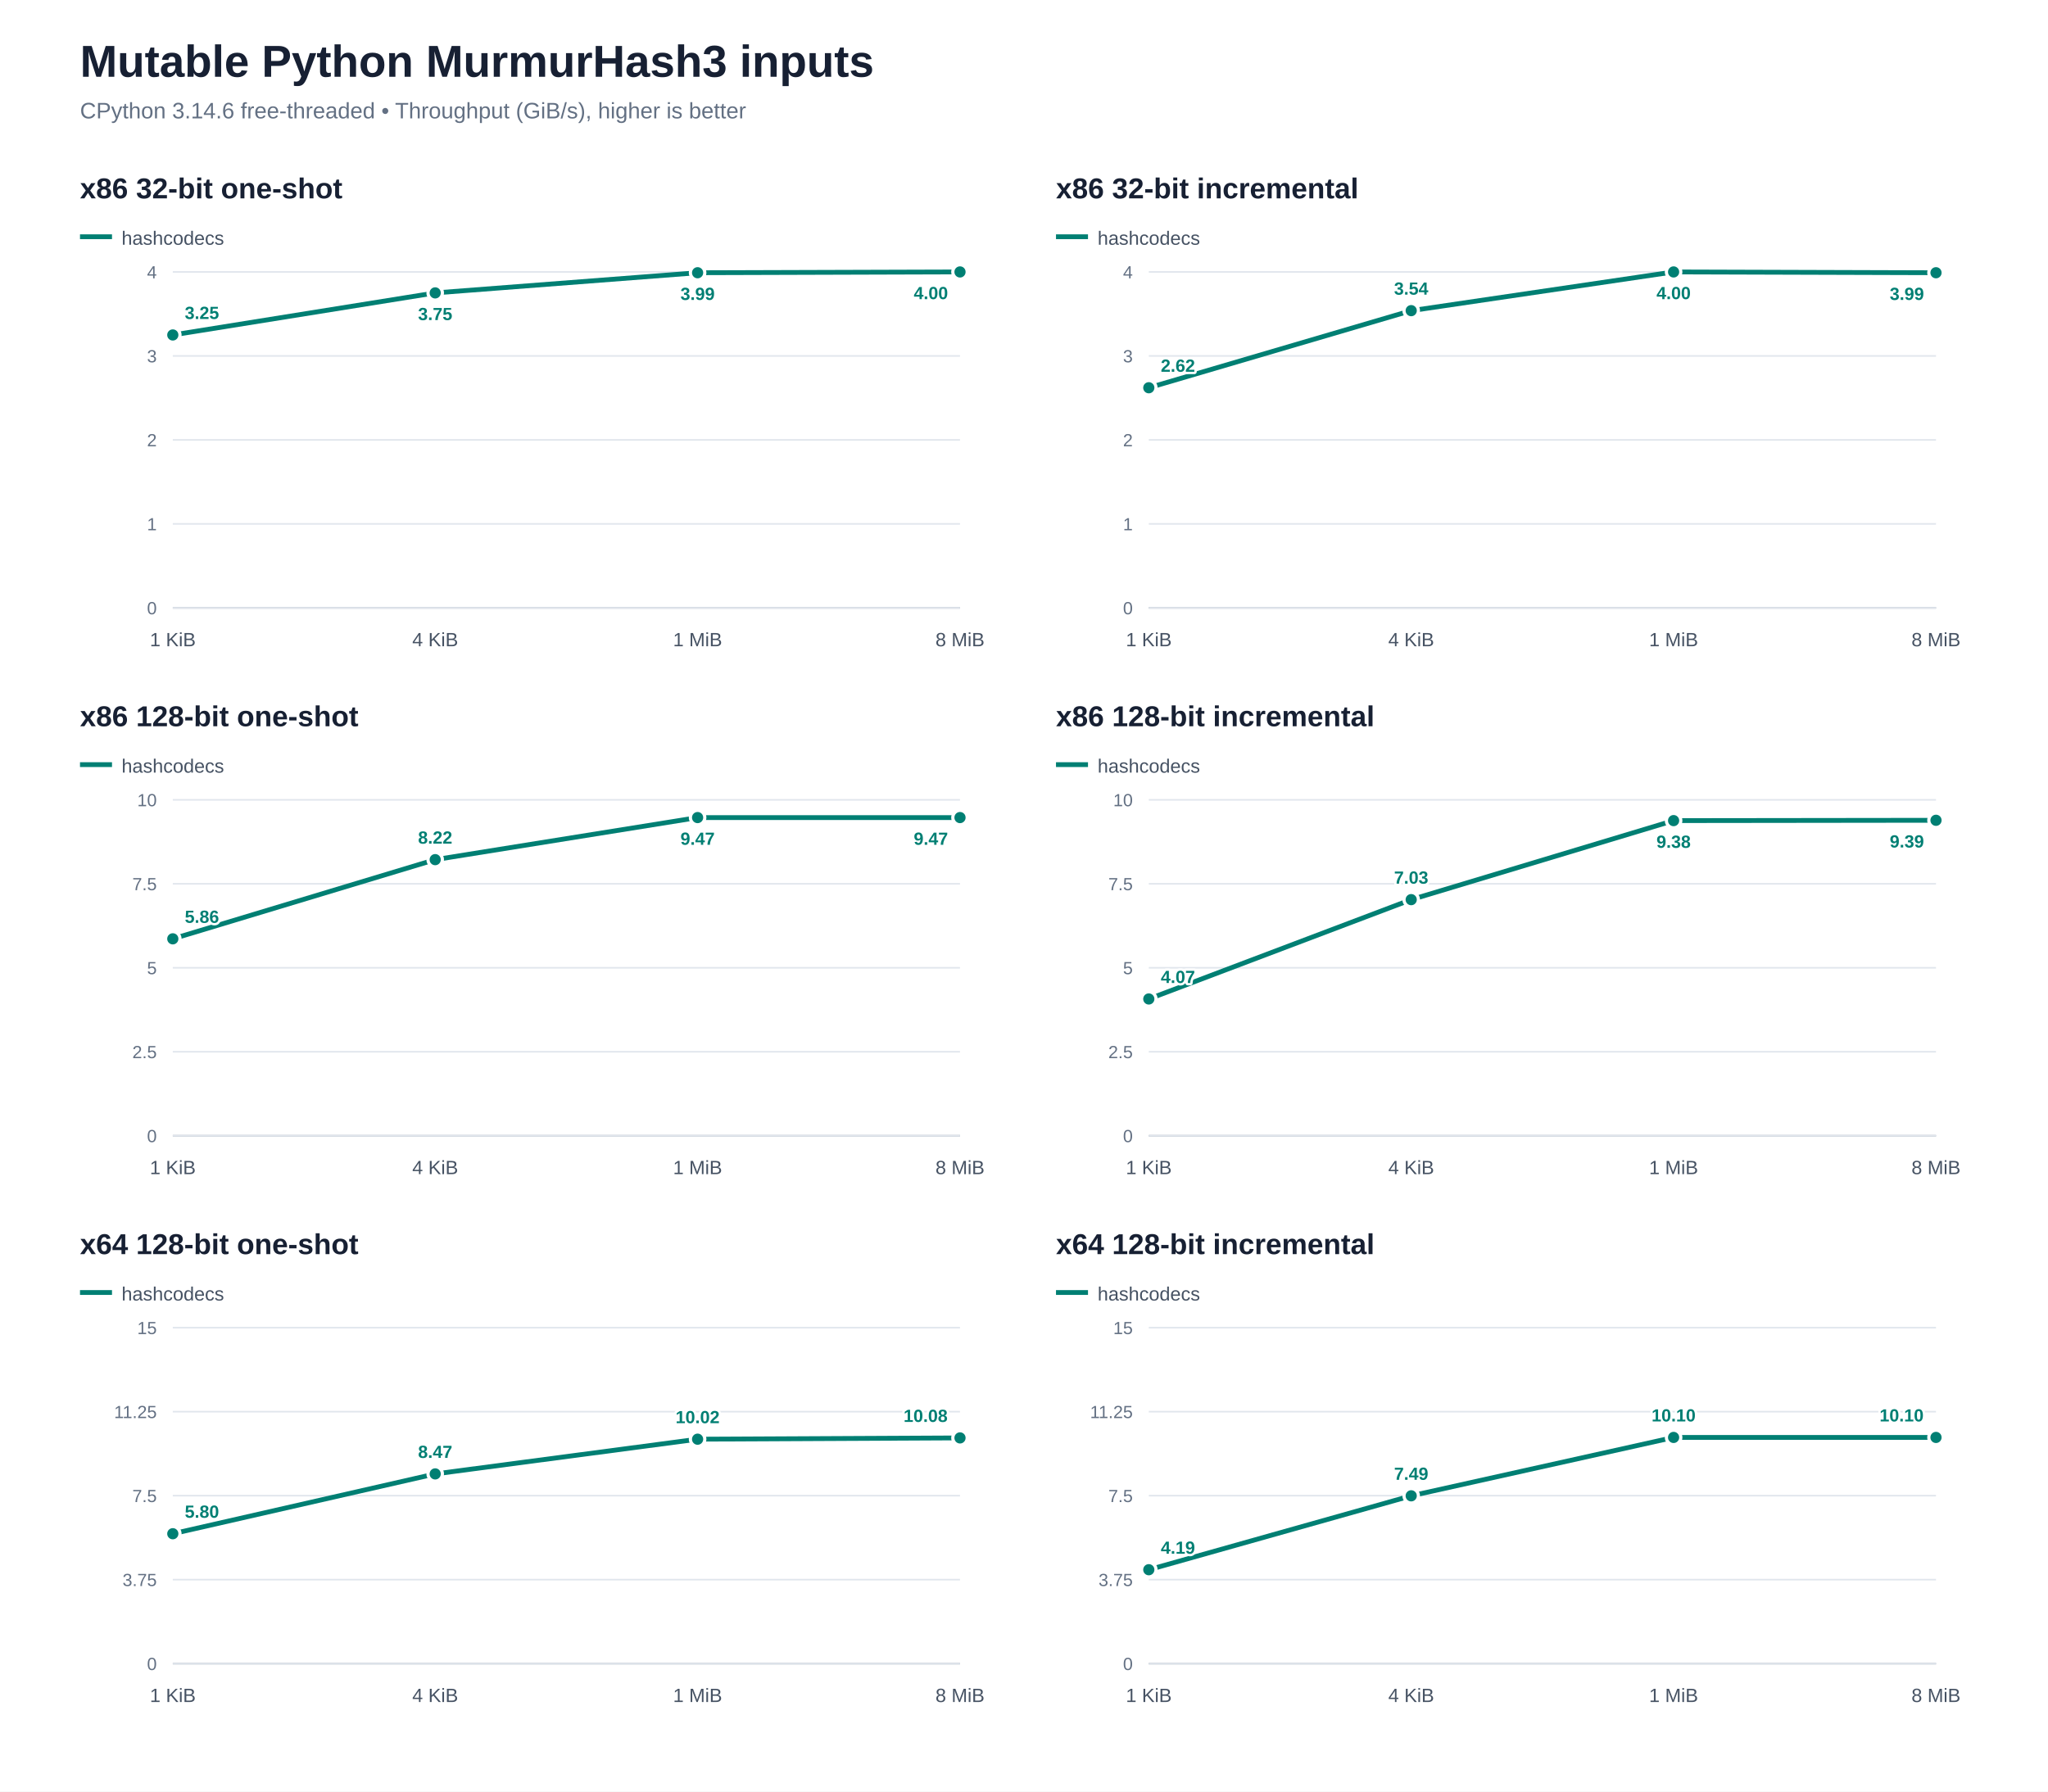
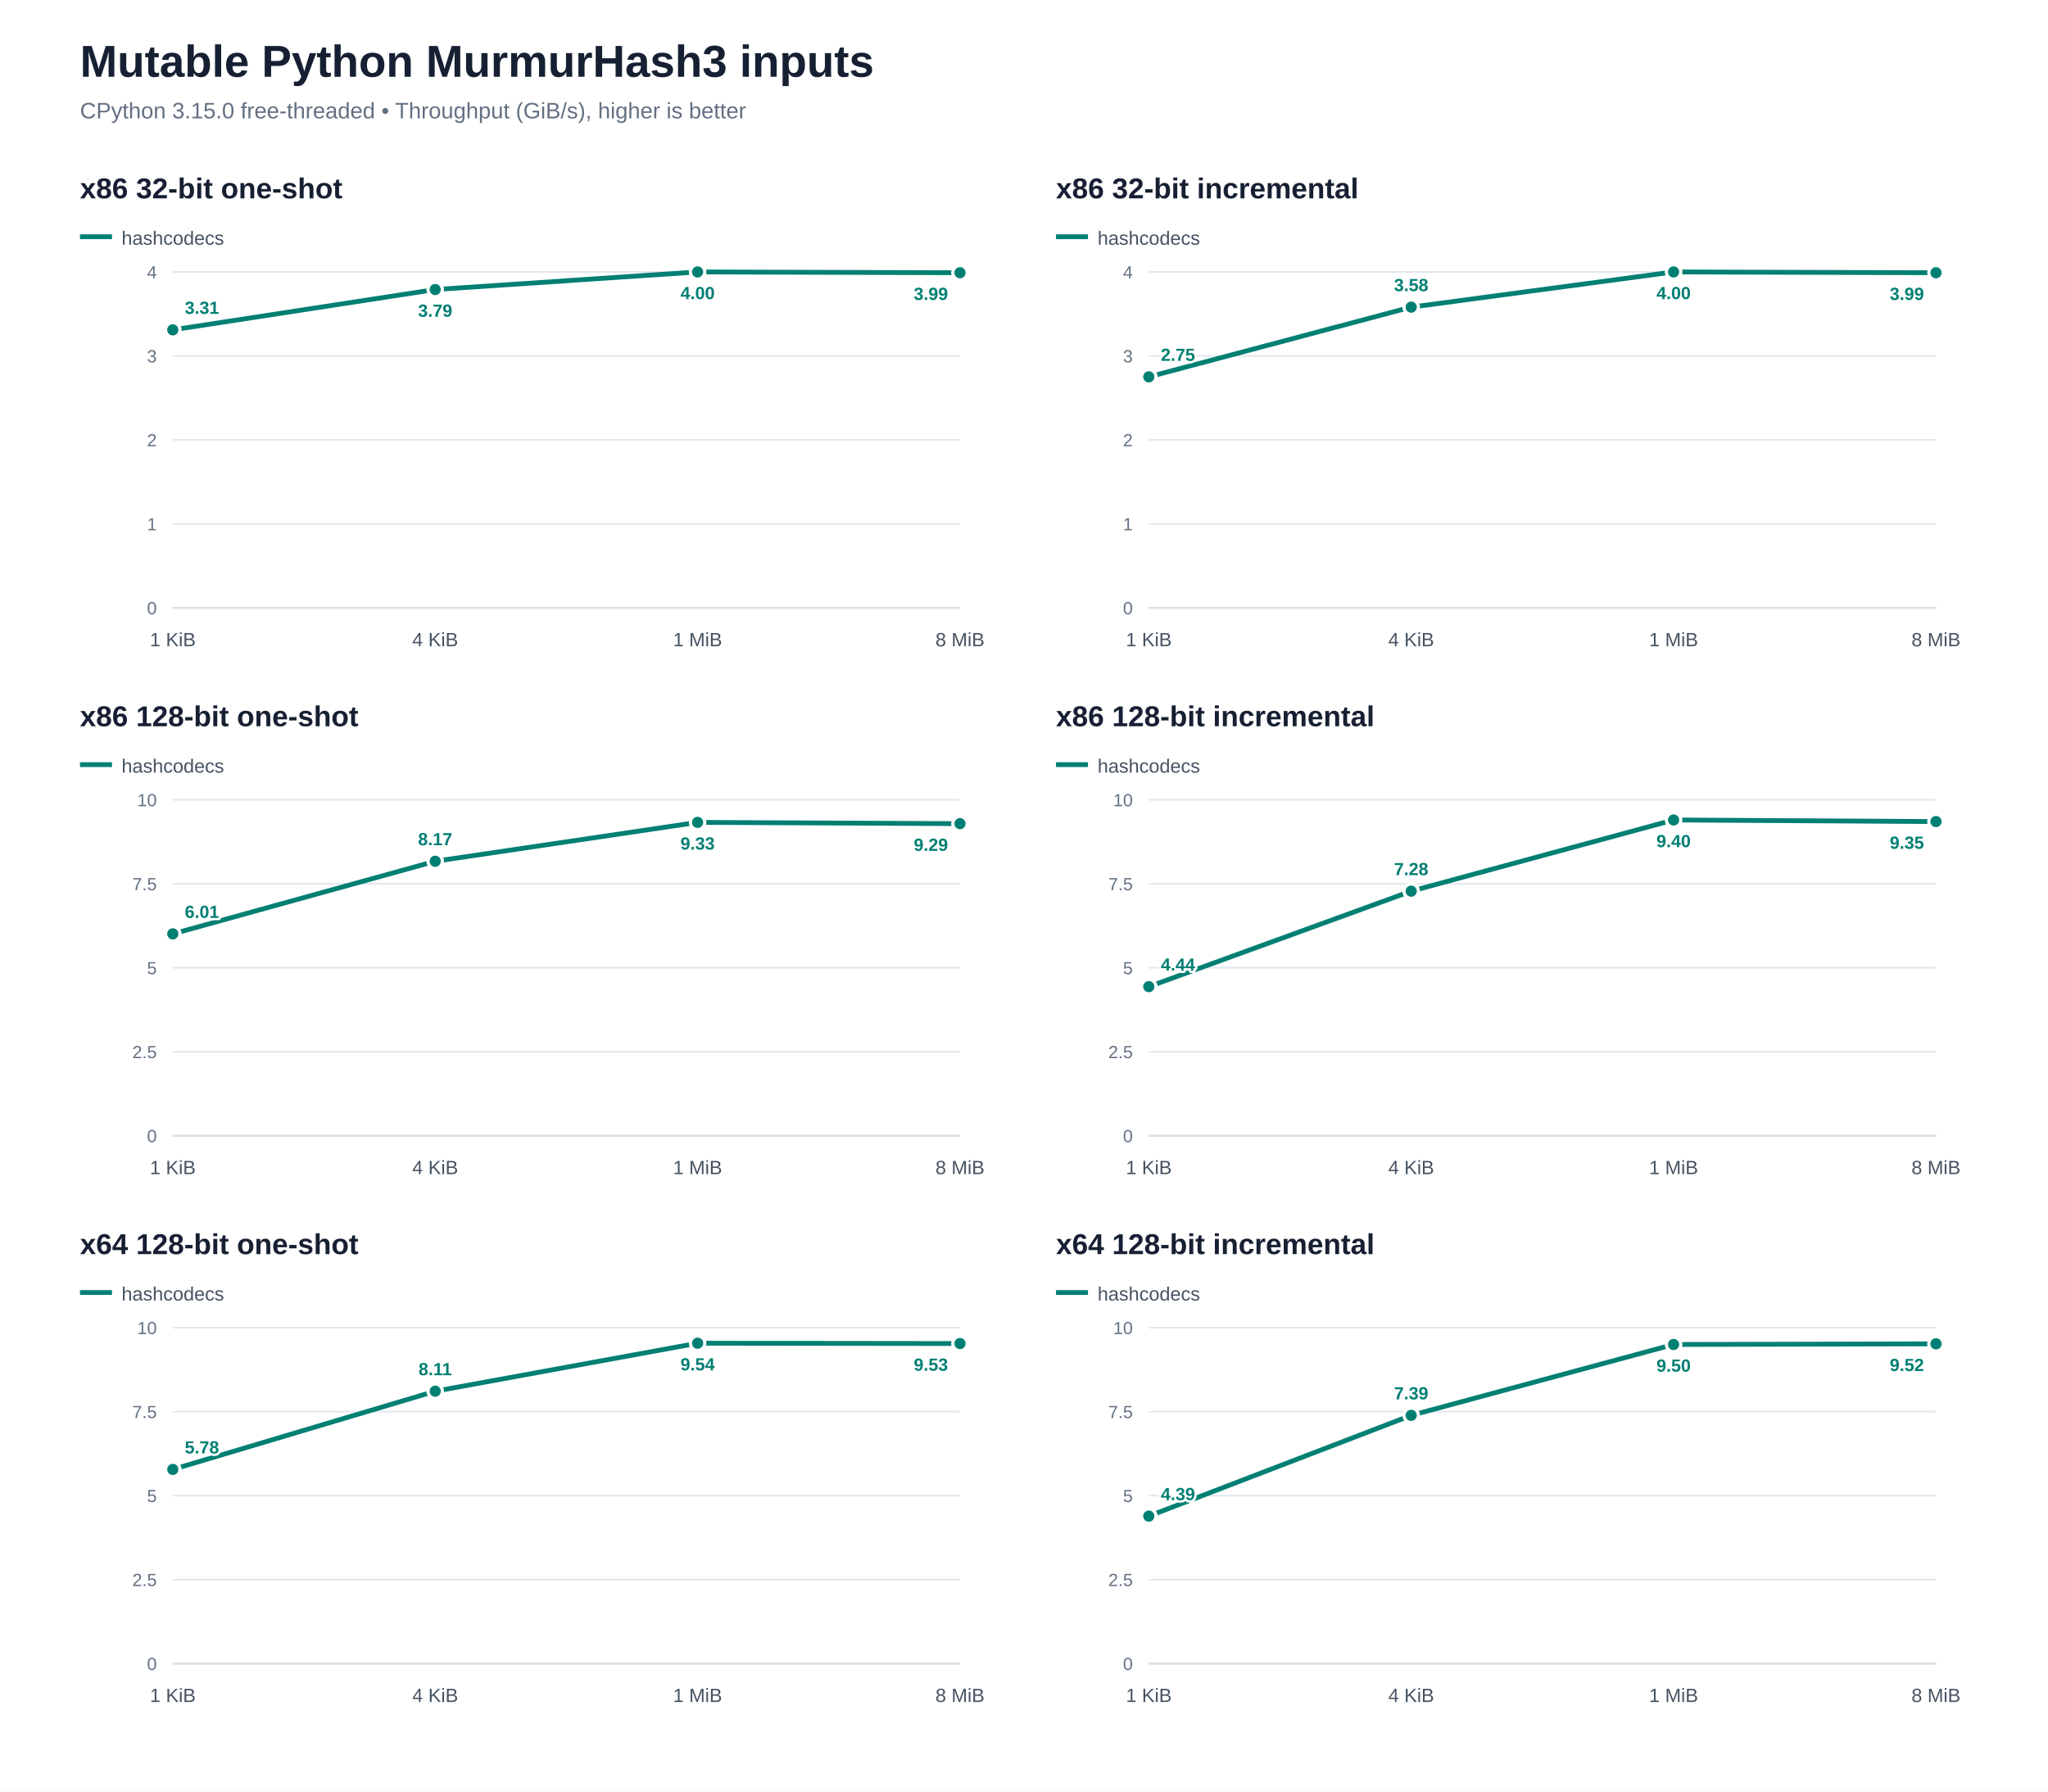
<svg xmlns="http://www.w3.org/2000/svg" width="1280" height="1120" viewBox="0 0 1280 1120" role="img" aria-labelledby="title desc">
  <rect width="100%" height="100%" fill="#ffffff" />
  <text x="50" y="48" fill="#172033" font-family="Segoe UI,Arial,sans-serif" font-size="28" font-weight="700">Mutable Python MurmurHash3 inputs</text>
-   <text x="50" y="74" fill="#637083" font-family="Segoe UI,Arial,sans-serif" font-size="14">CPython 3.14.6 free-threaded • Throughput (GiB/s), higher is better</text>
+   <text x="50" y="74" fill="#637083" font-family="Segoe UI,Arial,sans-serif" font-size="14">CPython 3.15.0 free-threaded • Throughput (GiB/s), higher is better</text>
  <text x="50" y="124" fill="#172033" font-family="Segoe UI,Arial,sans-serif" font-size="18" font-weight="600">x86 32-bit one-shot</text>
  <line x1="108" y1="380" x2="600" y2="380" stroke="#9aa5b4" />
  <line x1="50" y1="148" x2="70" y2="148" stroke="#007f73" stroke-width="3" />
  <text x="76" y="153" fill="#465263" font-family="Segoe UI,Arial,sans-serif" font-size="12">hashcodecs</text>
  <line x1="108" y1="380.0" x2="600" y2="380.0" stroke="#e1e6ed" />
  <text x="98" y="384.0" text-anchor="end" fill="#637083" font-family="Segoe UI,Arial,sans-serif" font-size="11">0</text>
  <line x1="108" y1="327.5" x2="600" y2="327.5" stroke="#e1e6ed" />
  <text x="98" y="331.5" text-anchor="end" fill="#637083" font-family="Segoe UI,Arial,sans-serif" font-size="11">1</text>
  <line x1="108" y1="275.0" x2="600" y2="275.0" stroke="#e1e6ed" />
  <text x="98" y="279.0" text-anchor="end" fill="#637083" font-family="Segoe UI,Arial,sans-serif" font-size="11">2</text>
  <line x1="108" y1="222.5" x2="600" y2="222.5" stroke="#e1e6ed" />
  <text x="98" y="226.5" text-anchor="end" fill="#637083" font-family="Segoe UI,Arial,sans-serif" font-size="11">3</text>
  <line x1="108" y1="170.0" x2="600" y2="170.0" stroke="#e1e6ed" />
  <text x="98" y="174.0" text-anchor="end" fill="#637083" font-family="Segoe UI,Arial,sans-serif" font-size="11">4</text>
  <text x="108.0" y="404" text-anchor="middle" fill="#465263" font-family="Segoe UI,Arial,sans-serif" font-size="12">1 KiB</text>
  <text x="272.0" y="404" text-anchor="middle" fill="#465263" font-family="Segoe UI,Arial,sans-serif" font-size="12">4 KiB</text>
  <text x="436.0" y="404" text-anchor="middle" fill="#465263" font-family="Segoe UI,Arial,sans-serif" font-size="12">1 MiB</text>
  <text x="600.0" y="404" text-anchor="middle" fill="#465263" font-family="Segoe UI,Arial,sans-serif" font-size="12">8 MiB</text>
-   <polyline points="108.0,209.4 272.0,183.1 436.0,170.5 600.0,170.0" fill="none" stroke="#007f73" stroke-width="3" stroke-linejoin="round" stroke-linecap="round" />
-   <circle cx="108.0" cy="209.4" r="4.5" fill="#007f73" stroke="#ffffff" stroke-width="2" />
-   <text x="126.2" y="199.4" text-anchor="middle" fill="#007f73" font-family="Segoe UI,Arial,sans-serif" font-size="11" font-weight="600" paint-order="stroke" stroke="#ffffff" stroke-width="3" stroke-linejoin="round">3.25</text>
-   <circle cx="272.0" cy="183.1" r="4.5" fill="#007f73" stroke="#ffffff" stroke-width="2" />
-   <text x="272.0" y="200.1" text-anchor="middle" fill="#007f73" font-family="Segoe UI,Arial,sans-serif" font-size="11" font-weight="600" paint-order="stroke" stroke="#ffffff" stroke-width="3" stroke-linejoin="round">3.75</text>
-   <circle cx="436.0" cy="170.5" r="4.5" fill="#007f73" stroke="#ffffff" stroke-width="2" />
-   <text x="436.0" y="187.5" text-anchor="middle" fill="#007f73" font-family="Segoe UI,Arial,sans-serif" font-size="11" font-weight="600" paint-order="stroke" stroke="#ffffff" stroke-width="3" stroke-linejoin="round">3.99</text>
-   <circle cx="600.0" cy="170.0" r="4.5" fill="#007f73" stroke="#ffffff" stroke-width="2" />
-   <text x="581.8" y="187.0" text-anchor="middle" fill="#007f73" font-family="Segoe UI,Arial,sans-serif" font-size="11" font-weight="600" paint-order="stroke" stroke="#ffffff" stroke-width="3" stroke-linejoin="round">4.00</text>
+   <polyline points="108.0,206.2 272.0,181.0 436.0,170.0 600.0,170.5" fill="none" stroke="#007f73" stroke-width="3" stroke-linejoin="round" stroke-linecap="round" />
+   <circle cx="108.0" cy="206.2" r="4.5" fill="#007f73" stroke="#ffffff" stroke-width="2" />
+   <text x="126.2" y="196.2" text-anchor="middle" fill="#007f73" font-family="Segoe UI,Arial,sans-serif" font-size="11" font-weight="600" paint-order="stroke" stroke="#ffffff" stroke-width="3" stroke-linejoin="round">3.31</text>
+   <circle cx="272.0" cy="181.0" r="4.5" fill="#007f73" stroke="#ffffff" stroke-width="2" />
+   <text x="272.0" y="198.0" text-anchor="middle" fill="#007f73" font-family="Segoe UI,Arial,sans-serif" font-size="11" font-weight="600" paint-order="stroke" stroke="#ffffff" stroke-width="3" stroke-linejoin="round">3.79</text>
+   <circle cx="436.0" cy="170.0" r="4.5" fill="#007f73" stroke="#ffffff" stroke-width="2" />
+   <text x="436.0" y="187.0" text-anchor="middle" fill="#007f73" font-family="Segoe UI,Arial,sans-serif" font-size="11" font-weight="600" paint-order="stroke" stroke="#ffffff" stroke-width="3" stroke-linejoin="round">4.00</text>
+   <circle cx="600.0" cy="170.5" r="4.5" fill="#007f73" stroke="#ffffff" stroke-width="2" />
+   <text x="581.8" y="187.5" text-anchor="middle" fill="#007f73" font-family="Segoe UI,Arial,sans-serif" font-size="11" font-weight="600" paint-order="stroke" stroke="#ffffff" stroke-width="3" stroke-linejoin="round">3.99</text>
  <text x="660" y="124" fill="#172033" font-family="Segoe UI,Arial,sans-serif" font-size="18" font-weight="600">x86 32-bit incremental</text>
  <line x1="718" y1="380" x2="1210" y2="380" stroke="#9aa5b4" />
  <line x1="660" y1="148" x2="680" y2="148" stroke="#007f73" stroke-width="3" />
  <text x="686" y="153" fill="#465263" font-family="Segoe UI,Arial,sans-serif" font-size="12">hashcodecs</text>
  <line x1="718" y1="380.0" x2="1210" y2="380.0" stroke="#e1e6ed" />
  <text x="708" y="384.0" text-anchor="end" fill="#637083" font-family="Segoe UI,Arial,sans-serif" font-size="11">0</text>
  <line x1="718" y1="327.5" x2="1210" y2="327.5" stroke="#e1e6ed" />
  <text x="708" y="331.5" text-anchor="end" fill="#637083" font-family="Segoe UI,Arial,sans-serif" font-size="11">1</text>
  <line x1="718" y1="275.0" x2="1210" y2="275.0" stroke="#e1e6ed" />
  <text x="708" y="279.0" text-anchor="end" fill="#637083" font-family="Segoe UI,Arial,sans-serif" font-size="11">2</text>
  <line x1="718" y1="222.5" x2="1210" y2="222.5" stroke="#e1e6ed" />
  <text x="708" y="226.5" text-anchor="end" fill="#637083" font-family="Segoe UI,Arial,sans-serif" font-size="11">3</text>
  <line x1="718" y1="170.0" x2="1210" y2="170.0" stroke="#e1e6ed" />
  <text x="708" y="174.0" text-anchor="end" fill="#637083" font-family="Segoe UI,Arial,sans-serif" font-size="11">4</text>
  <text x="718.0" y="404" text-anchor="middle" fill="#465263" font-family="Segoe UI,Arial,sans-serif" font-size="12">1 KiB</text>
  <text x="882.0" y="404" text-anchor="middle" fill="#465263" font-family="Segoe UI,Arial,sans-serif" font-size="12">4 KiB</text>
  <text x="1046.0" y="404" text-anchor="middle" fill="#465263" font-family="Segoe UI,Arial,sans-serif" font-size="12">1 MiB</text>
  <text x="1210.0" y="404" text-anchor="middle" fill="#465263" font-family="Segoe UI,Arial,sans-serif" font-size="12">8 MiB</text>
-   <polyline points="718.0,242.4 882.0,194.2 1046.0,170.0 1210.0,170.5" fill="none" stroke="#007f73" stroke-width="3" stroke-linejoin="round" stroke-linecap="round" />
-   <circle cx="718.0" cy="242.4" r="4.5" fill="#007f73" stroke="#ffffff" stroke-width="2" />
-   <text x="736.2" y="232.4" text-anchor="middle" fill="#007f73" font-family="Segoe UI,Arial,sans-serif" font-size="11" font-weight="600" paint-order="stroke" stroke="#ffffff" stroke-width="3" stroke-linejoin="round">2.62</text>
-   <circle cx="882.0" cy="194.2" r="4.5" fill="#007f73" stroke="#ffffff" stroke-width="2" />
-   <text x="882.0" y="184.2" text-anchor="middle" fill="#007f73" font-family="Segoe UI,Arial,sans-serif" font-size="11" font-weight="600" paint-order="stroke" stroke="#ffffff" stroke-width="3" stroke-linejoin="round">3.54</text>
+   <polyline points="718.0,235.6 882.0,192.0 1046.0,170.0 1210.0,170.5" fill="none" stroke="#007f73" stroke-width="3" stroke-linejoin="round" stroke-linecap="round" />
+   <circle cx="718.0" cy="235.6" r="4.5" fill="#007f73" stroke="#ffffff" stroke-width="2" />
+   <text x="736.2" y="225.6" text-anchor="middle" fill="#007f73" font-family="Segoe UI,Arial,sans-serif" font-size="11" font-weight="600" paint-order="stroke" stroke="#ffffff" stroke-width="3" stroke-linejoin="round">2.75</text>
+   <circle cx="882.0" cy="192.0" r="4.5" fill="#007f73" stroke="#ffffff" stroke-width="2" />
+   <text x="882.0" y="182.0" text-anchor="middle" fill="#007f73" font-family="Segoe UI,Arial,sans-serif" font-size="11" font-weight="600" paint-order="stroke" stroke="#ffffff" stroke-width="3" stroke-linejoin="round">3.58</text>
  <circle cx="1046.0" cy="170.0" r="4.5" fill="#007f73" stroke="#ffffff" stroke-width="2" />
  <text x="1046.0" y="187.0" text-anchor="middle" fill="#007f73" font-family="Segoe UI,Arial,sans-serif" font-size="11" font-weight="600" paint-order="stroke" stroke="#ffffff" stroke-width="3" stroke-linejoin="round">4.00</text>
  <circle cx="1210.0" cy="170.5" r="4.5" fill="#007f73" stroke="#ffffff" stroke-width="2" />
  <text x="1191.8" y="187.5" text-anchor="middle" fill="#007f73" font-family="Segoe UI,Arial,sans-serif" font-size="11" font-weight="600" paint-order="stroke" stroke="#ffffff" stroke-width="3" stroke-linejoin="round">3.99</text>
  <text x="50" y="454" fill="#172033" font-family="Segoe UI,Arial,sans-serif" font-size="18" font-weight="600">x86 128-bit one-shot</text>
  <line x1="108" y1="710" x2="600" y2="710" stroke="#9aa5b4" />
  <line x1="50" y1="478" x2="70" y2="478" stroke="#007f73" stroke-width="3" />
  <text x="76" y="483" fill="#465263" font-family="Segoe UI,Arial,sans-serif" font-size="12">hashcodecs</text>
  <line x1="108" y1="710.0" x2="600" y2="710.0" stroke="#e1e6ed" />
  <text x="98" y="714.0" text-anchor="end" fill="#637083" font-family="Segoe UI,Arial,sans-serif" font-size="11">0</text>
  <line x1="108" y1="657.5" x2="600" y2="657.5" stroke="#e1e6ed" />
  <text x="98" y="661.5" text-anchor="end" fill="#637083" font-family="Segoe UI,Arial,sans-serif" font-size="11">2.5</text>
  <line x1="108" y1="605.0" x2="600" y2="605.0" stroke="#e1e6ed" />
  <text x="98" y="609.0" text-anchor="end" fill="#637083" font-family="Segoe UI,Arial,sans-serif" font-size="11">5</text>
  <line x1="108" y1="552.5" x2="600" y2="552.5" stroke="#e1e6ed" />
  <text x="98" y="556.5" text-anchor="end" fill="#637083" font-family="Segoe UI,Arial,sans-serif" font-size="11">7.5</text>
  <line x1="108" y1="500.0" x2="600" y2="500.0" stroke="#e1e6ed" />
  <text x="98" y="504.0" text-anchor="end" fill="#637083" font-family="Segoe UI,Arial,sans-serif" font-size="11">10</text>
  <text x="108.0" y="734" text-anchor="middle" fill="#465263" font-family="Segoe UI,Arial,sans-serif" font-size="12">1 KiB</text>
  <text x="272.0" y="734" text-anchor="middle" fill="#465263" font-family="Segoe UI,Arial,sans-serif" font-size="12">4 KiB</text>
  <text x="436.0" y="734" text-anchor="middle" fill="#465263" font-family="Segoe UI,Arial,sans-serif" font-size="12">1 MiB</text>
  <text x="600.0" y="734" text-anchor="middle" fill="#465263" font-family="Segoe UI,Arial,sans-serif" font-size="12">8 MiB</text>
-   <polyline points="108.0,586.9 272.0,537.4 436.0,511.1 600.0,511.1" fill="none" stroke="#007f73" stroke-width="3" stroke-linejoin="round" stroke-linecap="round" />
-   <circle cx="108.0" cy="586.9" r="4.5" fill="#007f73" stroke="#ffffff" stroke-width="2" />
-   <text x="126.2" y="576.9" text-anchor="middle" fill="#007f73" font-family="Segoe UI,Arial,sans-serif" font-size="11" font-weight="600" paint-order="stroke" stroke="#ffffff" stroke-width="3" stroke-linejoin="round">5.86</text>
-   <circle cx="272.0" cy="537.4" r="4.5" fill="#007f73" stroke="#ffffff" stroke-width="2" />
-   <text x="272.0" y="527.4" text-anchor="middle" fill="#007f73" font-family="Segoe UI,Arial,sans-serif" font-size="11" font-weight="600" paint-order="stroke" stroke="#ffffff" stroke-width="3" stroke-linejoin="round">8.22</text>
-   <circle cx="436.0" cy="511.1" r="4.5" fill="#007f73" stroke="#ffffff" stroke-width="2" />
-   <text x="436.0" y="528.1" text-anchor="middle" fill="#007f73" font-family="Segoe UI,Arial,sans-serif" font-size="11" font-weight="600" paint-order="stroke" stroke="#ffffff" stroke-width="3" stroke-linejoin="round">9.47</text>
-   <circle cx="600.0" cy="511.1" r="4.5" fill="#007f73" stroke="#ffffff" stroke-width="2" />
-   <text x="581.8" y="528.1" text-anchor="middle" fill="#007f73" font-family="Segoe UI,Arial,sans-serif" font-size="11" font-weight="600" paint-order="stroke" stroke="#ffffff" stroke-width="3" stroke-linejoin="round">9.47</text>
+   <polyline points="108.0,583.8 272.0,538.4 436.0,514.1 600.0,514.9" fill="none" stroke="#007f73" stroke-width="3" stroke-linejoin="round" stroke-linecap="round" />
+   <circle cx="108.0" cy="583.8" r="4.5" fill="#007f73" stroke="#ffffff" stroke-width="2" />
+   <text x="126.2" y="573.8" text-anchor="middle" fill="#007f73" font-family="Segoe UI,Arial,sans-serif" font-size="11" font-weight="600" paint-order="stroke" stroke="#ffffff" stroke-width="3" stroke-linejoin="round">6.01</text>
+   <circle cx="272.0" cy="538.4" r="4.5" fill="#007f73" stroke="#ffffff" stroke-width="2" />
+   <text x="272.0" y="528.4" text-anchor="middle" fill="#007f73" font-family="Segoe UI,Arial,sans-serif" font-size="11" font-weight="600" paint-order="stroke" stroke="#ffffff" stroke-width="3" stroke-linejoin="round">8.17</text>
+   <circle cx="436.0" cy="514.1" r="4.5" fill="#007f73" stroke="#ffffff" stroke-width="2" />
+   <text x="436.0" y="531.1" text-anchor="middle" fill="#007f73" font-family="Segoe UI,Arial,sans-serif" font-size="11" font-weight="600" paint-order="stroke" stroke="#ffffff" stroke-width="3" stroke-linejoin="round">9.33</text>
+   <circle cx="600.0" cy="514.9" r="4.5" fill="#007f73" stroke="#ffffff" stroke-width="2" />
+   <text x="581.8" y="531.9" text-anchor="middle" fill="#007f73" font-family="Segoe UI,Arial,sans-serif" font-size="11" font-weight="600" paint-order="stroke" stroke="#ffffff" stroke-width="3" stroke-linejoin="round">9.29</text>
  <text x="660" y="454" fill="#172033" font-family="Segoe UI,Arial,sans-serif" font-size="18" font-weight="600">x86 128-bit incremental</text>
  <line x1="718" y1="710" x2="1210" y2="710" stroke="#9aa5b4" />
  <line x1="660" y1="478" x2="680" y2="478" stroke="#007f73" stroke-width="3" />
  <text x="686" y="483" fill="#465263" font-family="Segoe UI,Arial,sans-serif" font-size="12">hashcodecs</text>
  <line x1="718" y1="710.0" x2="1210" y2="710.0" stroke="#e1e6ed" />
  <text x="708" y="714.0" text-anchor="end" fill="#637083" font-family="Segoe UI,Arial,sans-serif" font-size="11">0</text>
  <line x1="718" y1="657.5" x2="1210" y2="657.5" stroke="#e1e6ed" />
  <text x="708" y="661.5" text-anchor="end" fill="#637083" font-family="Segoe UI,Arial,sans-serif" font-size="11">2.5</text>
  <line x1="718" y1="605.0" x2="1210" y2="605.0" stroke="#e1e6ed" />
  <text x="708" y="609.0" text-anchor="end" fill="#637083" font-family="Segoe UI,Arial,sans-serif" font-size="11">5</text>
  <line x1="718" y1="552.5" x2="1210" y2="552.5" stroke="#e1e6ed" />
  <text x="708" y="556.5" text-anchor="end" fill="#637083" font-family="Segoe UI,Arial,sans-serif" font-size="11">7.5</text>
  <line x1="718" y1="500.0" x2="1210" y2="500.0" stroke="#e1e6ed" />
  <text x="708" y="504.0" text-anchor="end" fill="#637083" font-family="Segoe UI,Arial,sans-serif" font-size="11">10</text>
  <text x="718.0" y="734" text-anchor="middle" fill="#465263" font-family="Segoe UI,Arial,sans-serif" font-size="12">1 KiB</text>
  <text x="882.0" y="734" text-anchor="middle" fill="#465263" font-family="Segoe UI,Arial,sans-serif" font-size="12">4 KiB</text>
  <text x="1046.0" y="734" text-anchor="middle" fill="#465263" font-family="Segoe UI,Arial,sans-serif" font-size="12">1 MiB</text>
  <text x="1210.0" y="734" text-anchor="middle" fill="#465263" font-family="Segoe UI,Arial,sans-serif" font-size="12">8 MiB</text>
-   <polyline points="718.0,624.5 882.0,562.4 1046.0,513.0 1210.0,512.8" fill="none" stroke="#007f73" stroke-width="3" stroke-linejoin="round" stroke-linecap="round" />
-   <circle cx="718.0" cy="624.5" r="4.5" fill="#007f73" stroke="#ffffff" stroke-width="2" />
-   <text x="736.2" y="614.5" text-anchor="middle" fill="#007f73" font-family="Segoe UI,Arial,sans-serif" font-size="11" font-weight="600" paint-order="stroke" stroke="#ffffff" stroke-width="3" stroke-linejoin="round">4.07</text>
-   <circle cx="882.0" cy="562.4" r="4.5" fill="#007f73" stroke="#ffffff" stroke-width="2" />
-   <text x="882.0" y="552.4" text-anchor="middle" fill="#007f73" font-family="Segoe UI,Arial,sans-serif" font-size="11" font-weight="600" paint-order="stroke" stroke="#ffffff" stroke-width="3" stroke-linejoin="round">7.03</text>
-   <circle cx="1046.0" cy="513.0" r="4.5" fill="#007f73" stroke="#ffffff" stroke-width="2" />
-   <text x="1046.0" y="530.0" text-anchor="middle" fill="#007f73" font-family="Segoe UI,Arial,sans-serif" font-size="11" font-weight="600" paint-order="stroke" stroke="#ffffff" stroke-width="3" stroke-linejoin="round">9.38</text>
-   <circle cx="1210.0" cy="512.8" r="4.5" fill="#007f73" stroke="#ffffff" stroke-width="2" />
-   <text x="1191.8" y="529.8" text-anchor="middle" fill="#007f73" font-family="Segoe UI,Arial,sans-serif" font-size="11" font-weight="600" paint-order="stroke" stroke="#ffffff" stroke-width="3" stroke-linejoin="round">9.39</text>
+   <polyline points="718.0,616.8 882.0,557.1 1046.0,512.6 1210.0,513.6" fill="none" stroke="#007f73" stroke-width="3" stroke-linejoin="round" stroke-linecap="round" />
+   <circle cx="718.0" cy="616.8" r="4.5" fill="#007f73" stroke="#ffffff" stroke-width="2" />
+   <text x="736.2" y="606.8" text-anchor="middle" fill="#007f73" font-family="Segoe UI,Arial,sans-serif" font-size="11" font-weight="600" paint-order="stroke" stroke="#ffffff" stroke-width="3" stroke-linejoin="round">4.44</text>
+   <circle cx="882.0" cy="557.1" r="4.5" fill="#007f73" stroke="#ffffff" stroke-width="2" />
+   <text x="882.0" y="547.1" text-anchor="middle" fill="#007f73" font-family="Segoe UI,Arial,sans-serif" font-size="11" font-weight="600" paint-order="stroke" stroke="#ffffff" stroke-width="3" stroke-linejoin="round">7.28</text>
+   <circle cx="1046.0" cy="512.6" r="4.5" fill="#007f73" stroke="#ffffff" stroke-width="2" />
+   <text x="1046.0" y="529.6" text-anchor="middle" fill="#007f73" font-family="Segoe UI,Arial,sans-serif" font-size="11" font-weight="600" paint-order="stroke" stroke="#ffffff" stroke-width="3" stroke-linejoin="round">9.40</text>
+   <circle cx="1210.0" cy="513.6" r="4.5" fill="#007f73" stroke="#ffffff" stroke-width="2" />
+   <text x="1191.8" y="530.6" text-anchor="middle" fill="#007f73" font-family="Segoe UI,Arial,sans-serif" font-size="11" font-weight="600" paint-order="stroke" stroke="#ffffff" stroke-width="3" stroke-linejoin="round">9.35</text>
  <text x="50" y="784" fill="#172033" font-family="Segoe UI,Arial,sans-serif" font-size="18" font-weight="600">x64 128-bit one-shot</text>
  <line x1="108" y1="1040" x2="600" y2="1040" stroke="#9aa5b4" />
  <line x1="50" y1="808" x2="70" y2="808" stroke="#007f73" stroke-width="3" />
  <text x="76" y="813" fill="#465263" font-family="Segoe UI,Arial,sans-serif" font-size="12">hashcodecs</text>
  <line x1="108" y1="1040.0" x2="600" y2="1040.0" stroke="#e1e6ed" />
  <text x="98" y="1044.0" text-anchor="end" fill="#637083" font-family="Segoe UI,Arial,sans-serif" font-size="11">0</text>
  <line x1="108" y1="987.5" x2="600" y2="987.5" stroke="#e1e6ed" />
-   <text x="98" y="991.5" text-anchor="end" fill="#637083" font-family="Segoe UI,Arial,sans-serif" font-size="11">3.75</text>
+   <text x="98" y="991.5" text-anchor="end" fill="#637083" font-family="Segoe UI,Arial,sans-serif" font-size="11">2.5</text>
  <line x1="108" y1="935.0" x2="600" y2="935.0" stroke="#e1e6ed" />
-   <text x="98" y="939.0" text-anchor="end" fill="#637083" font-family="Segoe UI,Arial,sans-serif" font-size="11">7.5</text>
+   <text x="98" y="939.0" text-anchor="end" fill="#637083" font-family="Segoe UI,Arial,sans-serif" font-size="11">5</text>
  <line x1="108" y1="882.5" x2="600" y2="882.5" stroke="#e1e6ed" />
-   <text x="98" y="886.5" text-anchor="end" fill="#637083" font-family="Segoe UI,Arial,sans-serif" font-size="11">11.25</text>
+   <text x="98" y="886.5" text-anchor="end" fill="#637083" font-family="Segoe UI,Arial,sans-serif" font-size="11">7.5</text>
  <line x1="108" y1="830.0" x2="600" y2="830.0" stroke="#e1e6ed" />
-   <text x="98" y="834.0" text-anchor="end" fill="#637083" font-family="Segoe UI,Arial,sans-serif" font-size="11">15</text>
+   <text x="98" y="834.0" text-anchor="end" fill="#637083" font-family="Segoe UI,Arial,sans-serif" font-size="11">10</text>
  <text x="108.0" y="1064" text-anchor="middle" fill="#465263" font-family="Segoe UI,Arial,sans-serif" font-size="12">1 KiB</text>
  <text x="272.0" y="1064" text-anchor="middle" fill="#465263" font-family="Segoe UI,Arial,sans-serif" font-size="12">4 KiB</text>
  <text x="436.0" y="1064" text-anchor="middle" fill="#465263" font-family="Segoe UI,Arial,sans-serif" font-size="12">1 MiB</text>
  <text x="600.0" y="1064" text-anchor="middle" fill="#465263" font-family="Segoe UI,Arial,sans-serif" font-size="12">8 MiB</text>
-   <polyline points="108.0,958.8 272.0,921.4 436.0,899.7 600.0,898.9" fill="none" stroke="#007f73" stroke-width="3" stroke-linejoin="round" stroke-linecap="round" />
-   <circle cx="108.0" cy="958.8" r="4.5" fill="#007f73" stroke="#ffffff" stroke-width="2" />
-   <text x="126.2" y="948.8" text-anchor="middle" fill="#007f73" font-family="Segoe UI,Arial,sans-serif" font-size="11" font-weight="600" paint-order="stroke" stroke="#ffffff" stroke-width="3" stroke-linejoin="round">5.80</text>
-   <circle cx="272.0" cy="921.4" r="4.5" fill="#007f73" stroke="#ffffff" stroke-width="2" />
-   <text x="272.0" y="911.4" text-anchor="middle" fill="#007f73" font-family="Segoe UI,Arial,sans-serif" font-size="11" font-weight="600" paint-order="stroke" stroke="#ffffff" stroke-width="3" stroke-linejoin="round">8.47</text>
-   <circle cx="436.0" cy="899.7" r="4.5" fill="#007f73" stroke="#ffffff" stroke-width="2" />
-   <text x="436.0" y="889.7" text-anchor="middle" fill="#007f73" font-family="Segoe UI,Arial,sans-serif" font-size="11" font-weight="600" paint-order="stroke" stroke="#ffffff" stroke-width="3" stroke-linejoin="round">10.02</text>
-   <circle cx="600.0" cy="898.9" r="4.5" fill="#007f73" stroke="#ffffff" stroke-width="2" />
-   <text x="578.5" y="888.9" text-anchor="middle" fill="#007f73" font-family="Segoe UI,Arial,sans-serif" font-size="11" font-weight="600" paint-order="stroke" stroke="#ffffff" stroke-width="3" stroke-linejoin="round">10.08</text>
+   <polyline points="108.0,918.6 272.0,869.7 436.0,839.7 600.0,839.9" fill="none" stroke="#007f73" stroke-width="3" stroke-linejoin="round" stroke-linecap="round" />
+   <circle cx="108.0" cy="918.6" r="4.5" fill="#007f73" stroke="#ffffff" stroke-width="2" />
+   <text x="126.2" y="908.6" text-anchor="middle" fill="#007f73" font-family="Segoe UI,Arial,sans-serif" font-size="11" font-weight="600" paint-order="stroke" stroke="#ffffff" stroke-width="3" stroke-linejoin="round">5.78</text>
+   <circle cx="272.0" cy="869.7" r="4.5" fill="#007f73" stroke="#ffffff" stroke-width="2" />
+   <text x="272.0" y="859.7" text-anchor="middle" fill="#007f73" font-family="Segoe UI,Arial,sans-serif" font-size="11" font-weight="600" paint-order="stroke" stroke="#ffffff" stroke-width="3" stroke-linejoin="round">8.11</text>
+   <circle cx="436.0" cy="839.7" r="4.5" fill="#007f73" stroke="#ffffff" stroke-width="2" />
+   <text x="436.0" y="856.7" text-anchor="middle" fill="#007f73" font-family="Segoe UI,Arial,sans-serif" font-size="11" font-weight="600" paint-order="stroke" stroke="#ffffff" stroke-width="3" stroke-linejoin="round">9.54</text>
+   <circle cx="600.0" cy="839.9" r="4.5" fill="#007f73" stroke="#ffffff" stroke-width="2" />
+   <text x="581.8" y="856.9" text-anchor="middle" fill="#007f73" font-family="Segoe UI,Arial,sans-serif" font-size="11" font-weight="600" paint-order="stroke" stroke="#ffffff" stroke-width="3" stroke-linejoin="round">9.53</text>
  <text x="660" y="784" fill="#172033" font-family="Segoe UI,Arial,sans-serif" font-size="18" font-weight="600">x64 128-bit incremental</text>
  <line x1="718" y1="1040" x2="1210" y2="1040" stroke="#9aa5b4" />
  <line x1="660" y1="808" x2="680" y2="808" stroke="#007f73" stroke-width="3" />
  <text x="686" y="813" fill="#465263" font-family="Segoe UI,Arial,sans-serif" font-size="12">hashcodecs</text>
  <line x1="718" y1="1040.0" x2="1210" y2="1040.0" stroke="#e1e6ed" />
  <text x="708" y="1044.0" text-anchor="end" fill="#637083" font-family="Segoe UI,Arial,sans-serif" font-size="11">0</text>
  <line x1="718" y1="987.5" x2="1210" y2="987.5" stroke="#e1e6ed" />
-   <text x="708" y="991.5" text-anchor="end" fill="#637083" font-family="Segoe UI,Arial,sans-serif" font-size="11">3.75</text>
+   <text x="708" y="991.5" text-anchor="end" fill="#637083" font-family="Segoe UI,Arial,sans-serif" font-size="11">2.5</text>
  <line x1="718" y1="935.0" x2="1210" y2="935.0" stroke="#e1e6ed" />
-   <text x="708" y="939.0" text-anchor="end" fill="#637083" font-family="Segoe UI,Arial,sans-serif" font-size="11">7.5</text>
+   <text x="708" y="939.0" text-anchor="end" fill="#637083" font-family="Segoe UI,Arial,sans-serif" font-size="11">5</text>
  <line x1="718" y1="882.5" x2="1210" y2="882.5" stroke="#e1e6ed" />
-   <text x="708" y="886.5" text-anchor="end" fill="#637083" font-family="Segoe UI,Arial,sans-serif" font-size="11">11.25</text>
+   <text x="708" y="886.5" text-anchor="end" fill="#637083" font-family="Segoe UI,Arial,sans-serif" font-size="11">7.5</text>
  <line x1="718" y1="830.0" x2="1210" y2="830.0" stroke="#e1e6ed" />
-   <text x="708" y="834.0" text-anchor="end" fill="#637083" font-family="Segoe UI,Arial,sans-serif" font-size="11">15</text>
+   <text x="708" y="834.0" text-anchor="end" fill="#637083" font-family="Segoe UI,Arial,sans-serif" font-size="11">10</text>
  <text x="718.0" y="1064" text-anchor="middle" fill="#465263" font-family="Segoe UI,Arial,sans-serif" font-size="12">1 KiB</text>
  <text x="882.0" y="1064" text-anchor="middle" fill="#465263" font-family="Segoe UI,Arial,sans-serif" font-size="12">4 KiB</text>
  <text x="1046.0" y="1064" text-anchor="middle" fill="#465263" font-family="Segoe UI,Arial,sans-serif" font-size="12">1 MiB</text>
  <text x="1210.0" y="1064" text-anchor="middle" fill="#465263" font-family="Segoe UI,Arial,sans-serif" font-size="12">8 MiB</text>
-   <polyline points="718.0,981.3 882.0,935.1 1046.0,898.6 1210.0,898.6" fill="none" stroke="#007f73" stroke-width="3" stroke-linejoin="round" stroke-linecap="round" />
-   <circle cx="718.0" cy="981.3" r="4.5" fill="#007f73" stroke="#ffffff" stroke-width="2" />
-   <text x="736.2" y="971.3" text-anchor="middle" fill="#007f73" font-family="Segoe UI,Arial,sans-serif" font-size="11" font-weight="600" paint-order="stroke" stroke="#ffffff" stroke-width="3" stroke-linejoin="round">4.19</text>
-   <circle cx="882.0" cy="935.1" r="4.5" fill="#007f73" stroke="#ffffff" stroke-width="2" />
-   <text x="882.0" y="925.1" text-anchor="middle" fill="#007f73" font-family="Segoe UI,Arial,sans-serif" font-size="11" font-weight="600" paint-order="stroke" stroke="#ffffff" stroke-width="3" stroke-linejoin="round">7.49</text>
-   <circle cx="1046.0" cy="898.6" r="4.5" fill="#007f73" stroke="#ffffff" stroke-width="2" />
-   <text x="1046.0" y="888.6" text-anchor="middle" fill="#007f73" font-family="Segoe UI,Arial,sans-serif" font-size="11" font-weight="600" paint-order="stroke" stroke="#ffffff" stroke-width="3" stroke-linejoin="round">10.10</text>
-   <circle cx="1210.0" cy="898.6" r="4.5" fill="#007f73" stroke="#ffffff" stroke-width="2" />
-   <text x="1188.5" y="888.6" text-anchor="middle" fill="#007f73" font-family="Segoe UI,Arial,sans-serif" font-size="11" font-weight="600" paint-order="stroke" stroke="#ffffff" stroke-width="3" stroke-linejoin="round">10.10</text>
+   <polyline points="718.0,947.8 882.0,884.8 1046.0,840.5 1210.0,840.1" fill="none" stroke="#007f73" stroke-width="3" stroke-linejoin="round" stroke-linecap="round" />
+   <circle cx="718.0" cy="947.8" r="4.5" fill="#007f73" stroke="#ffffff" stroke-width="2" />
+   <text x="736.2" y="937.8" text-anchor="middle" fill="#007f73" font-family="Segoe UI,Arial,sans-serif" font-size="11" font-weight="600" paint-order="stroke" stroke="#ffffff" stroke-width="3" stroke-linejoin="round">4.39</text>
+   <circle cx="882.0" cy="884.8" r="4.5" fill="#007f73" stroke="#ffffff" stroke-width="2" />
+   <text x="882.0" y="874.8" text-anchor="middle" fill="#007f73" font-family="Segoe UI,Arial,sans-serif" font-size="11" font-weight="600" paint-order="stroke" stroke="#ffffff" stroke-width="3" stroke-linejoin="round">7.39</text>
+   <circle cx="1046.0" cy="840.5" r="4.5" fill="#007f73" stroke="#ffffff" stroke-width="2" />
+   <text x="1046.0" y="857.5" text-anchor="middle" fill="#007f73" font-family="Segoe UI,Arial,sans-serif" font-size="11" font-weight="600" paint-order="stroke" stroke="#ffffff" stroke-width="3" stroke-linejoin="round">9.50</text>
+   <circle cx="1210.0" cy="840.1" r="4.5" fill="#007f73" stroke="#ffffff" stroke-width="2" />
+   <text x="1191.8" y="857.1" text-anchor="middle" fill="#007f73" font-family="Segoe UI,Arial,sans-serif" font-size="11" font-weight="600" paint-order="stroke" stroke="#ffffff" stroke-width="3" stroke-linejoin="round">9.52</text>
</svg>
